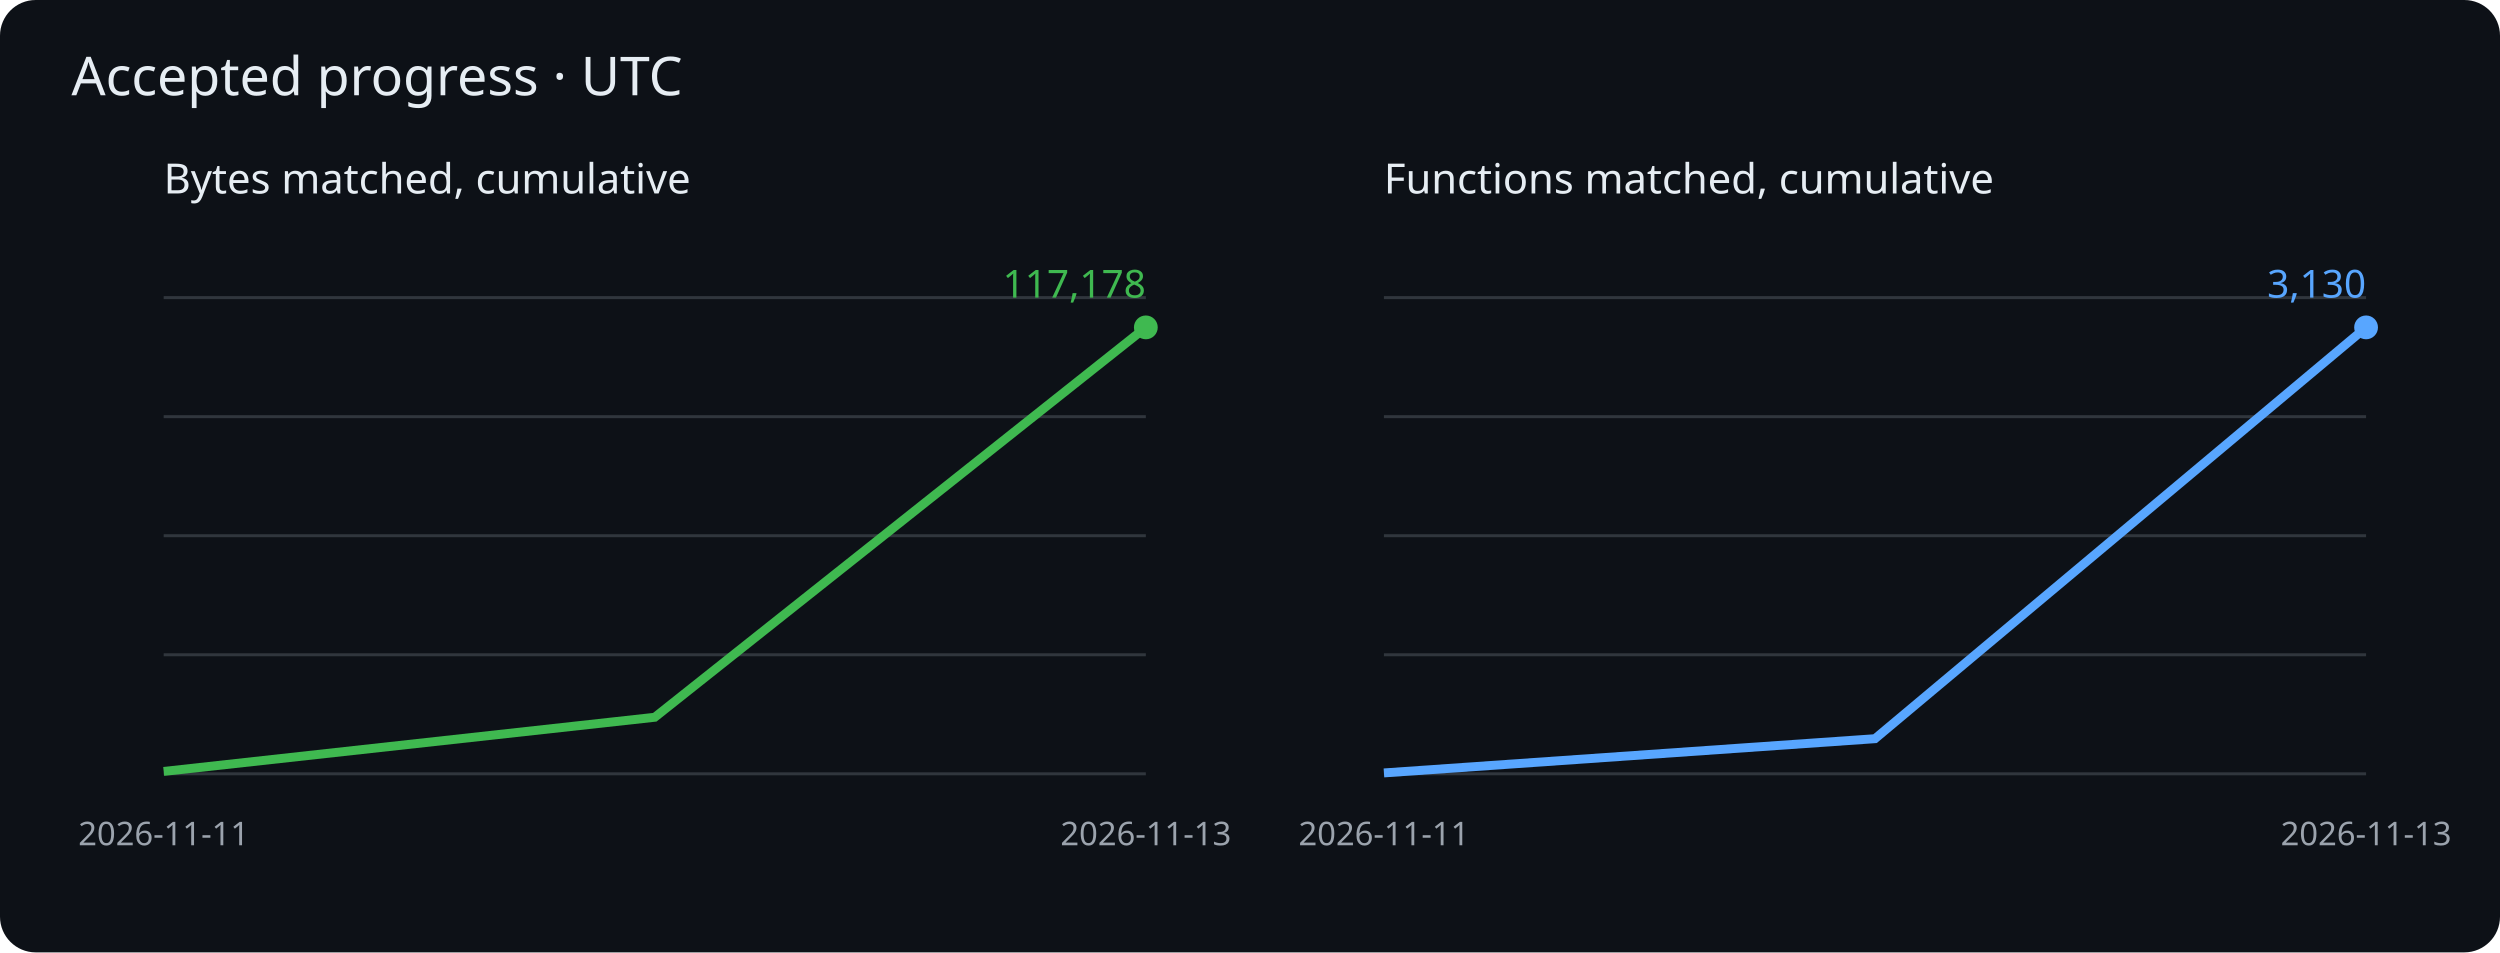
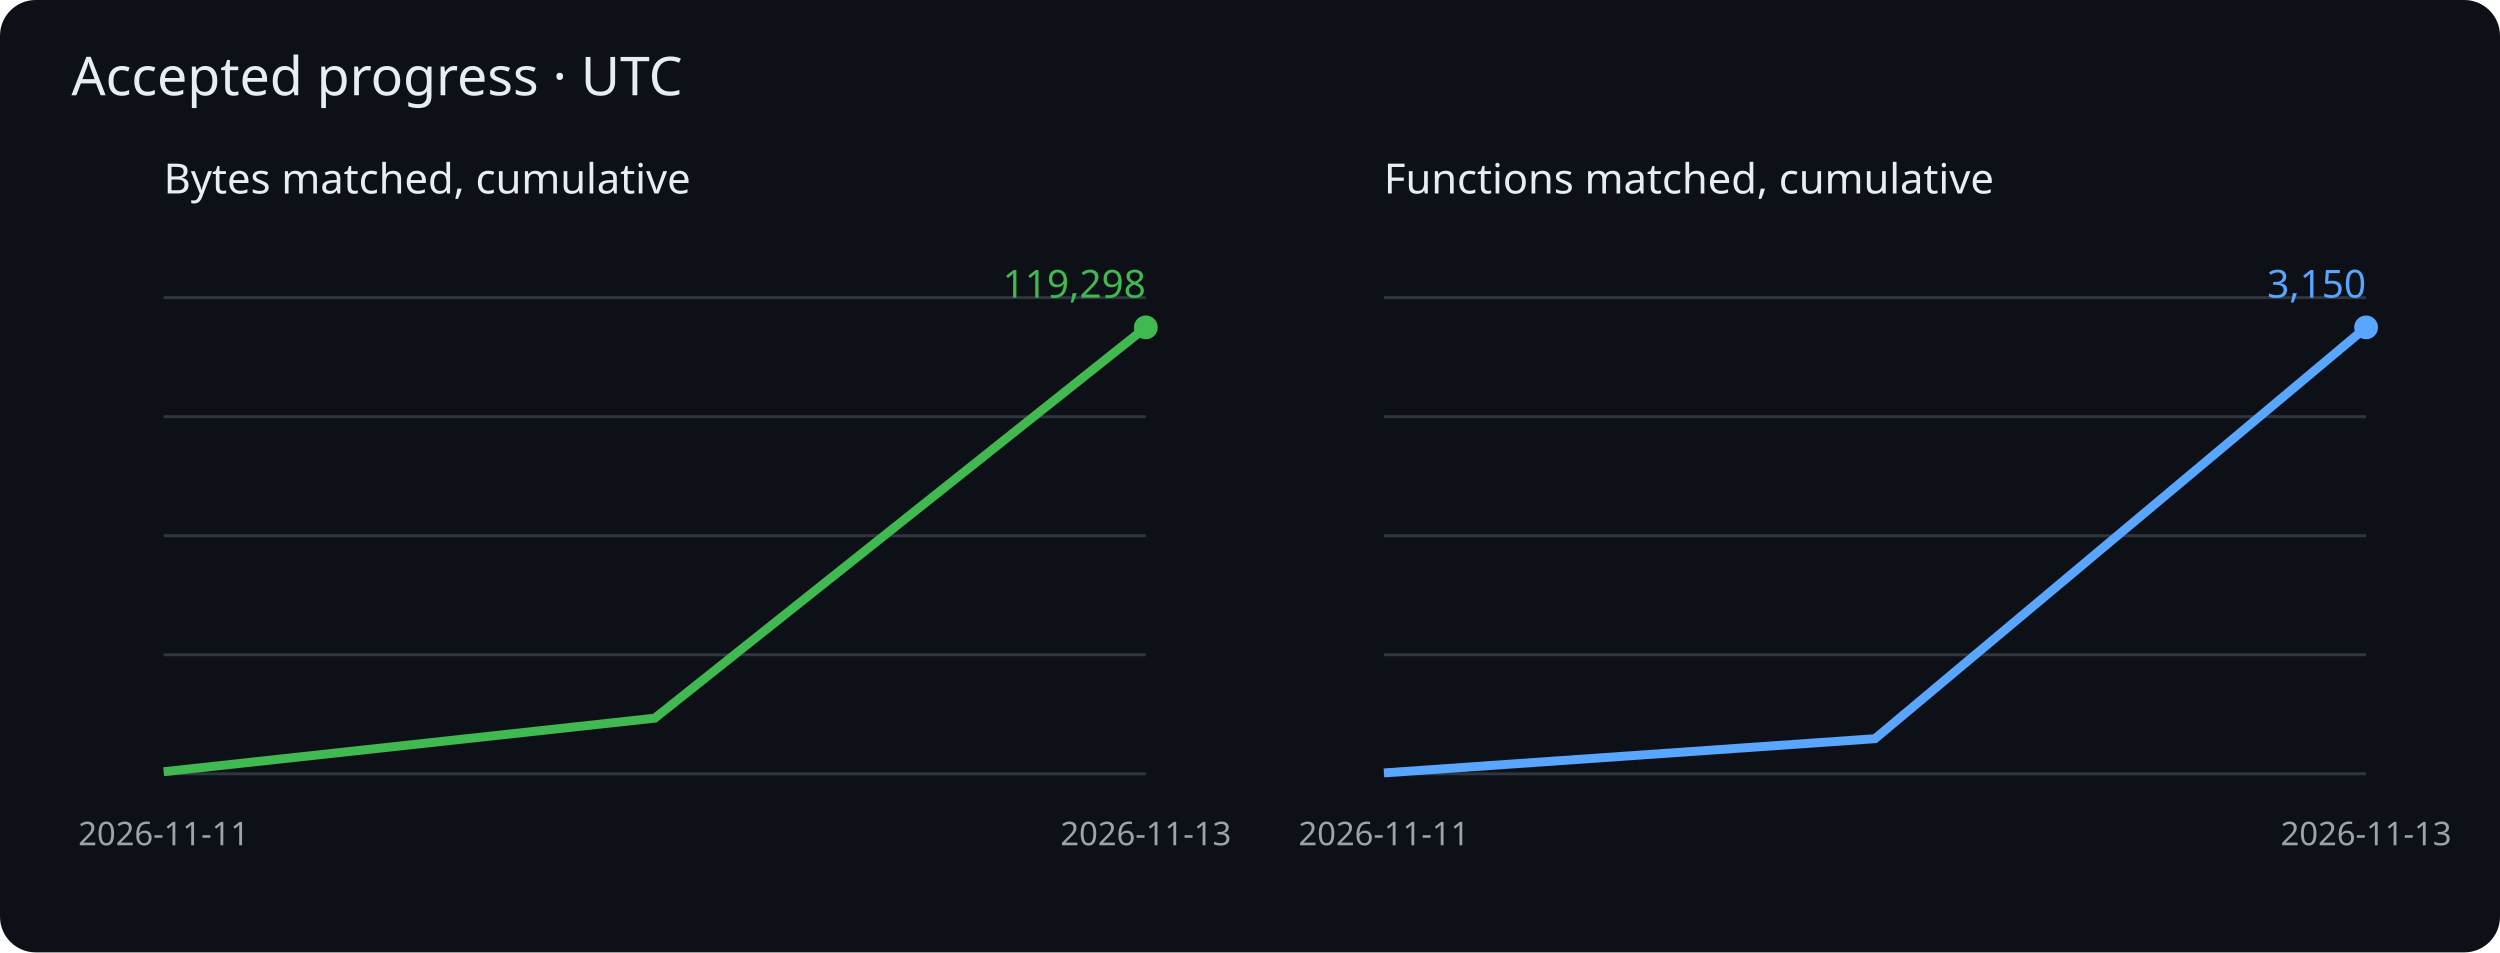
<svg xmlns="http://www.w3.org/2000/svg" viewBox="0 0 840 320" role="img" aria-label="Cumulative matched bytes and functions">
  <rect width="840" height="320" rx="12" fill="#0d1117" />
  <g font-family="sans-serif">
    <text x="24" y="32" fill="#e6edf3" font-size="18">Accepted progress · UTC</text>
    <text x="55" y="65" fill="#e6edf3" font-size="14">Bytes matched, cumulative</text>
    <path d="M55 260h330" stroke="#30363d" />
    <path d="M55 220h330" stroke="#30363d" />
    <path d="M55 180h330" stroke="#30363d" />
    <path d="M55 140h330" stroke="#30363d" />
    <path d="M55 100h330" stroke="#30363d" />
-     <polyline points="55.0,259.2 220.0,241.0 385.0,110.0" fill="none" stroke="#3fb950" stroke-width="3" />
+     <polyline points="55.0,259.3 220.0,241.3 385.0,110.0" fill="none" stroke="#3fb950" stroke-width="3" />
    <circle cx="385.0" cy="110.0" r="4" fill="#3fb950" />
-     <text x="385.0" y="100.0" text-anchor="end" fill="#3fb950" font-size="13">117,178</text>
+     <text x="385.0" y="100.0" text-anchor="end" fill="#3fb950" font-size="13">119,298</text>
    <text x="55.0" y="284" fill="#9ba3ad" font-size="11" text-anchor="middle">2026-11-11</text>
    <text x="385.0" y="284" fill="#9ba3ad" font-size="11" text-anchor="middle">2026-11-13</text>
    <text x="465" y="65" fill="#e6edf3" font-size="14">Functions matched, cumulative</text>
    <path d="M465 260h330" stroke="#30363d" />
    <path d="M465 220h330" stroke="#30363d" />
    <path d="M465 180h330" stroke="#30363d" />
    <path d="M465 140h330" stroke="#30363d" />
    <path d="M465 100h330" stroke="#30363d" />
    <polyline points="465.0,259.7 630.0,248.2 795.0,110.0" fill="none" stroke="#58a6ff" stroke-width="3" />
    <circle cx="795.0" cy="110.0" r="4" fill="#58a6ff" />
-     <text x="795.0" y="100.0" text-anchor="end" fill="#58a6ff" font-size="13">3,130</text>
+     <text x="795.0" y="100.0" text-anchor="end" fill="#58a6ff" font-size="13">3,150</text>
    <text x="465.0" y="284" fill="#9ba3ad" font-size="11" text-anchor="middle">2026-11-11</text>
    <text x="795.0" y="284" fill="#9ba3ad" font-size="11" text-anchor="middle">2026-11-13</text>
  </g>
</svg>
